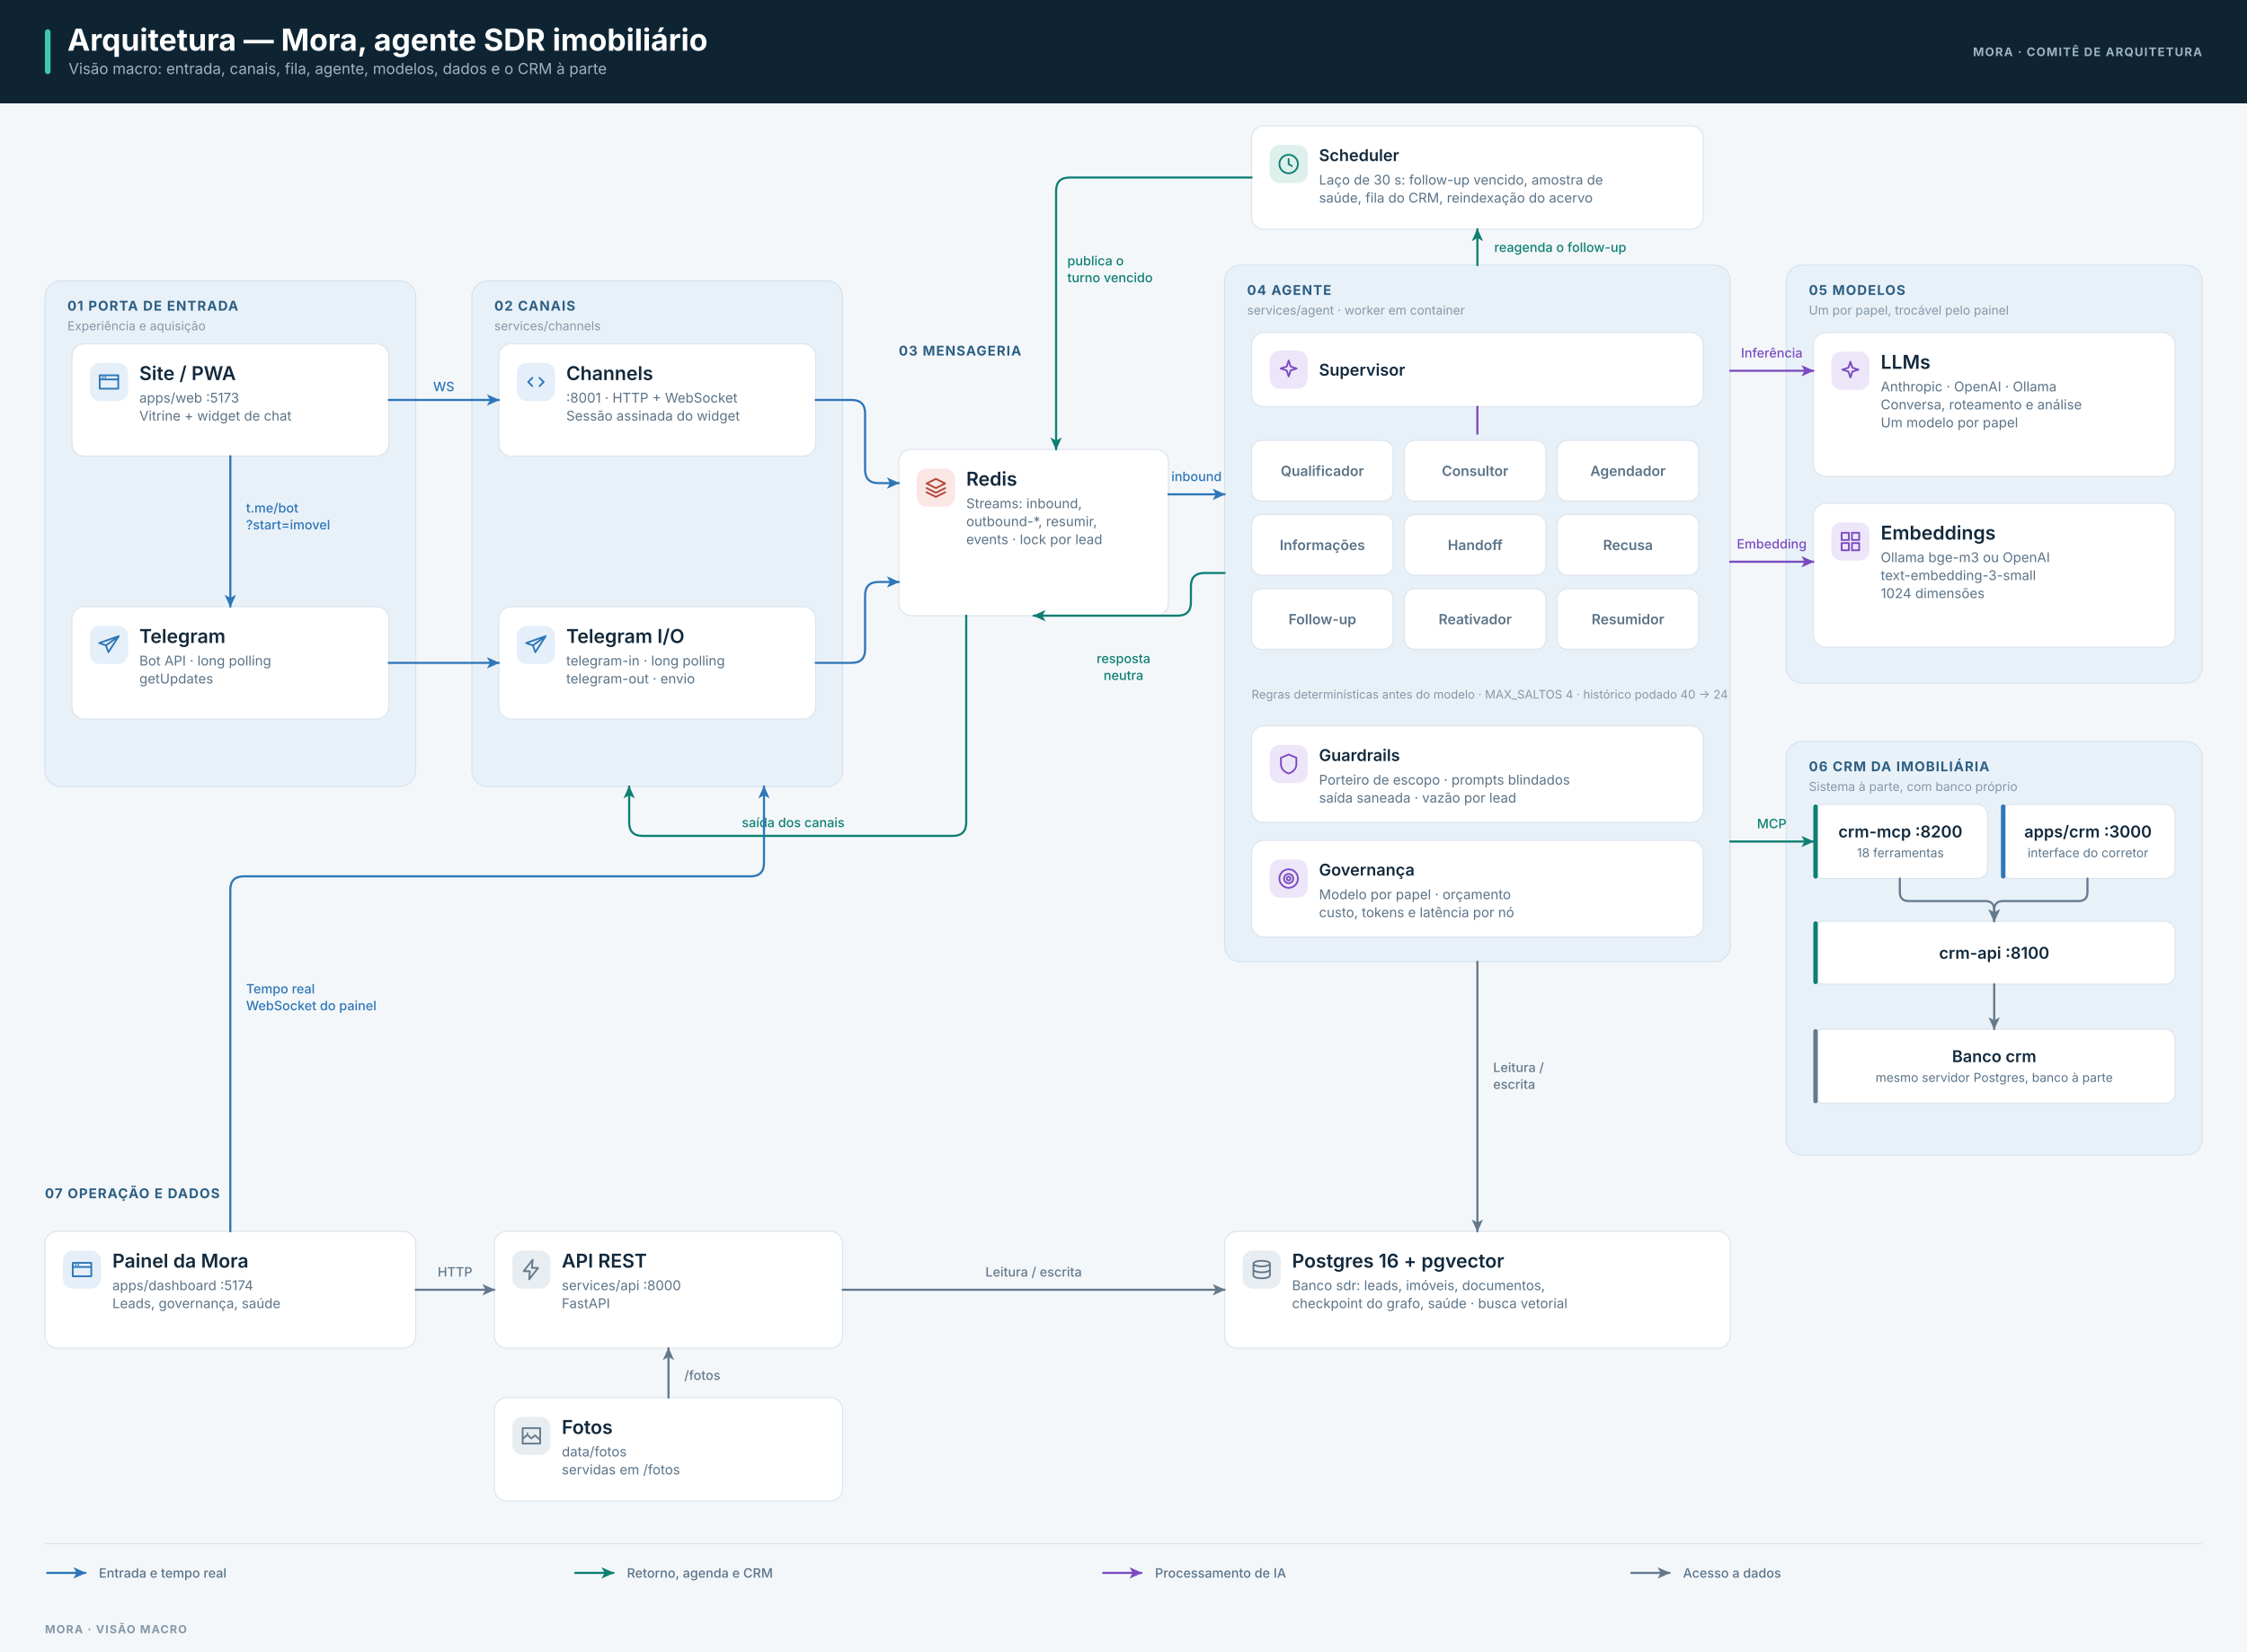
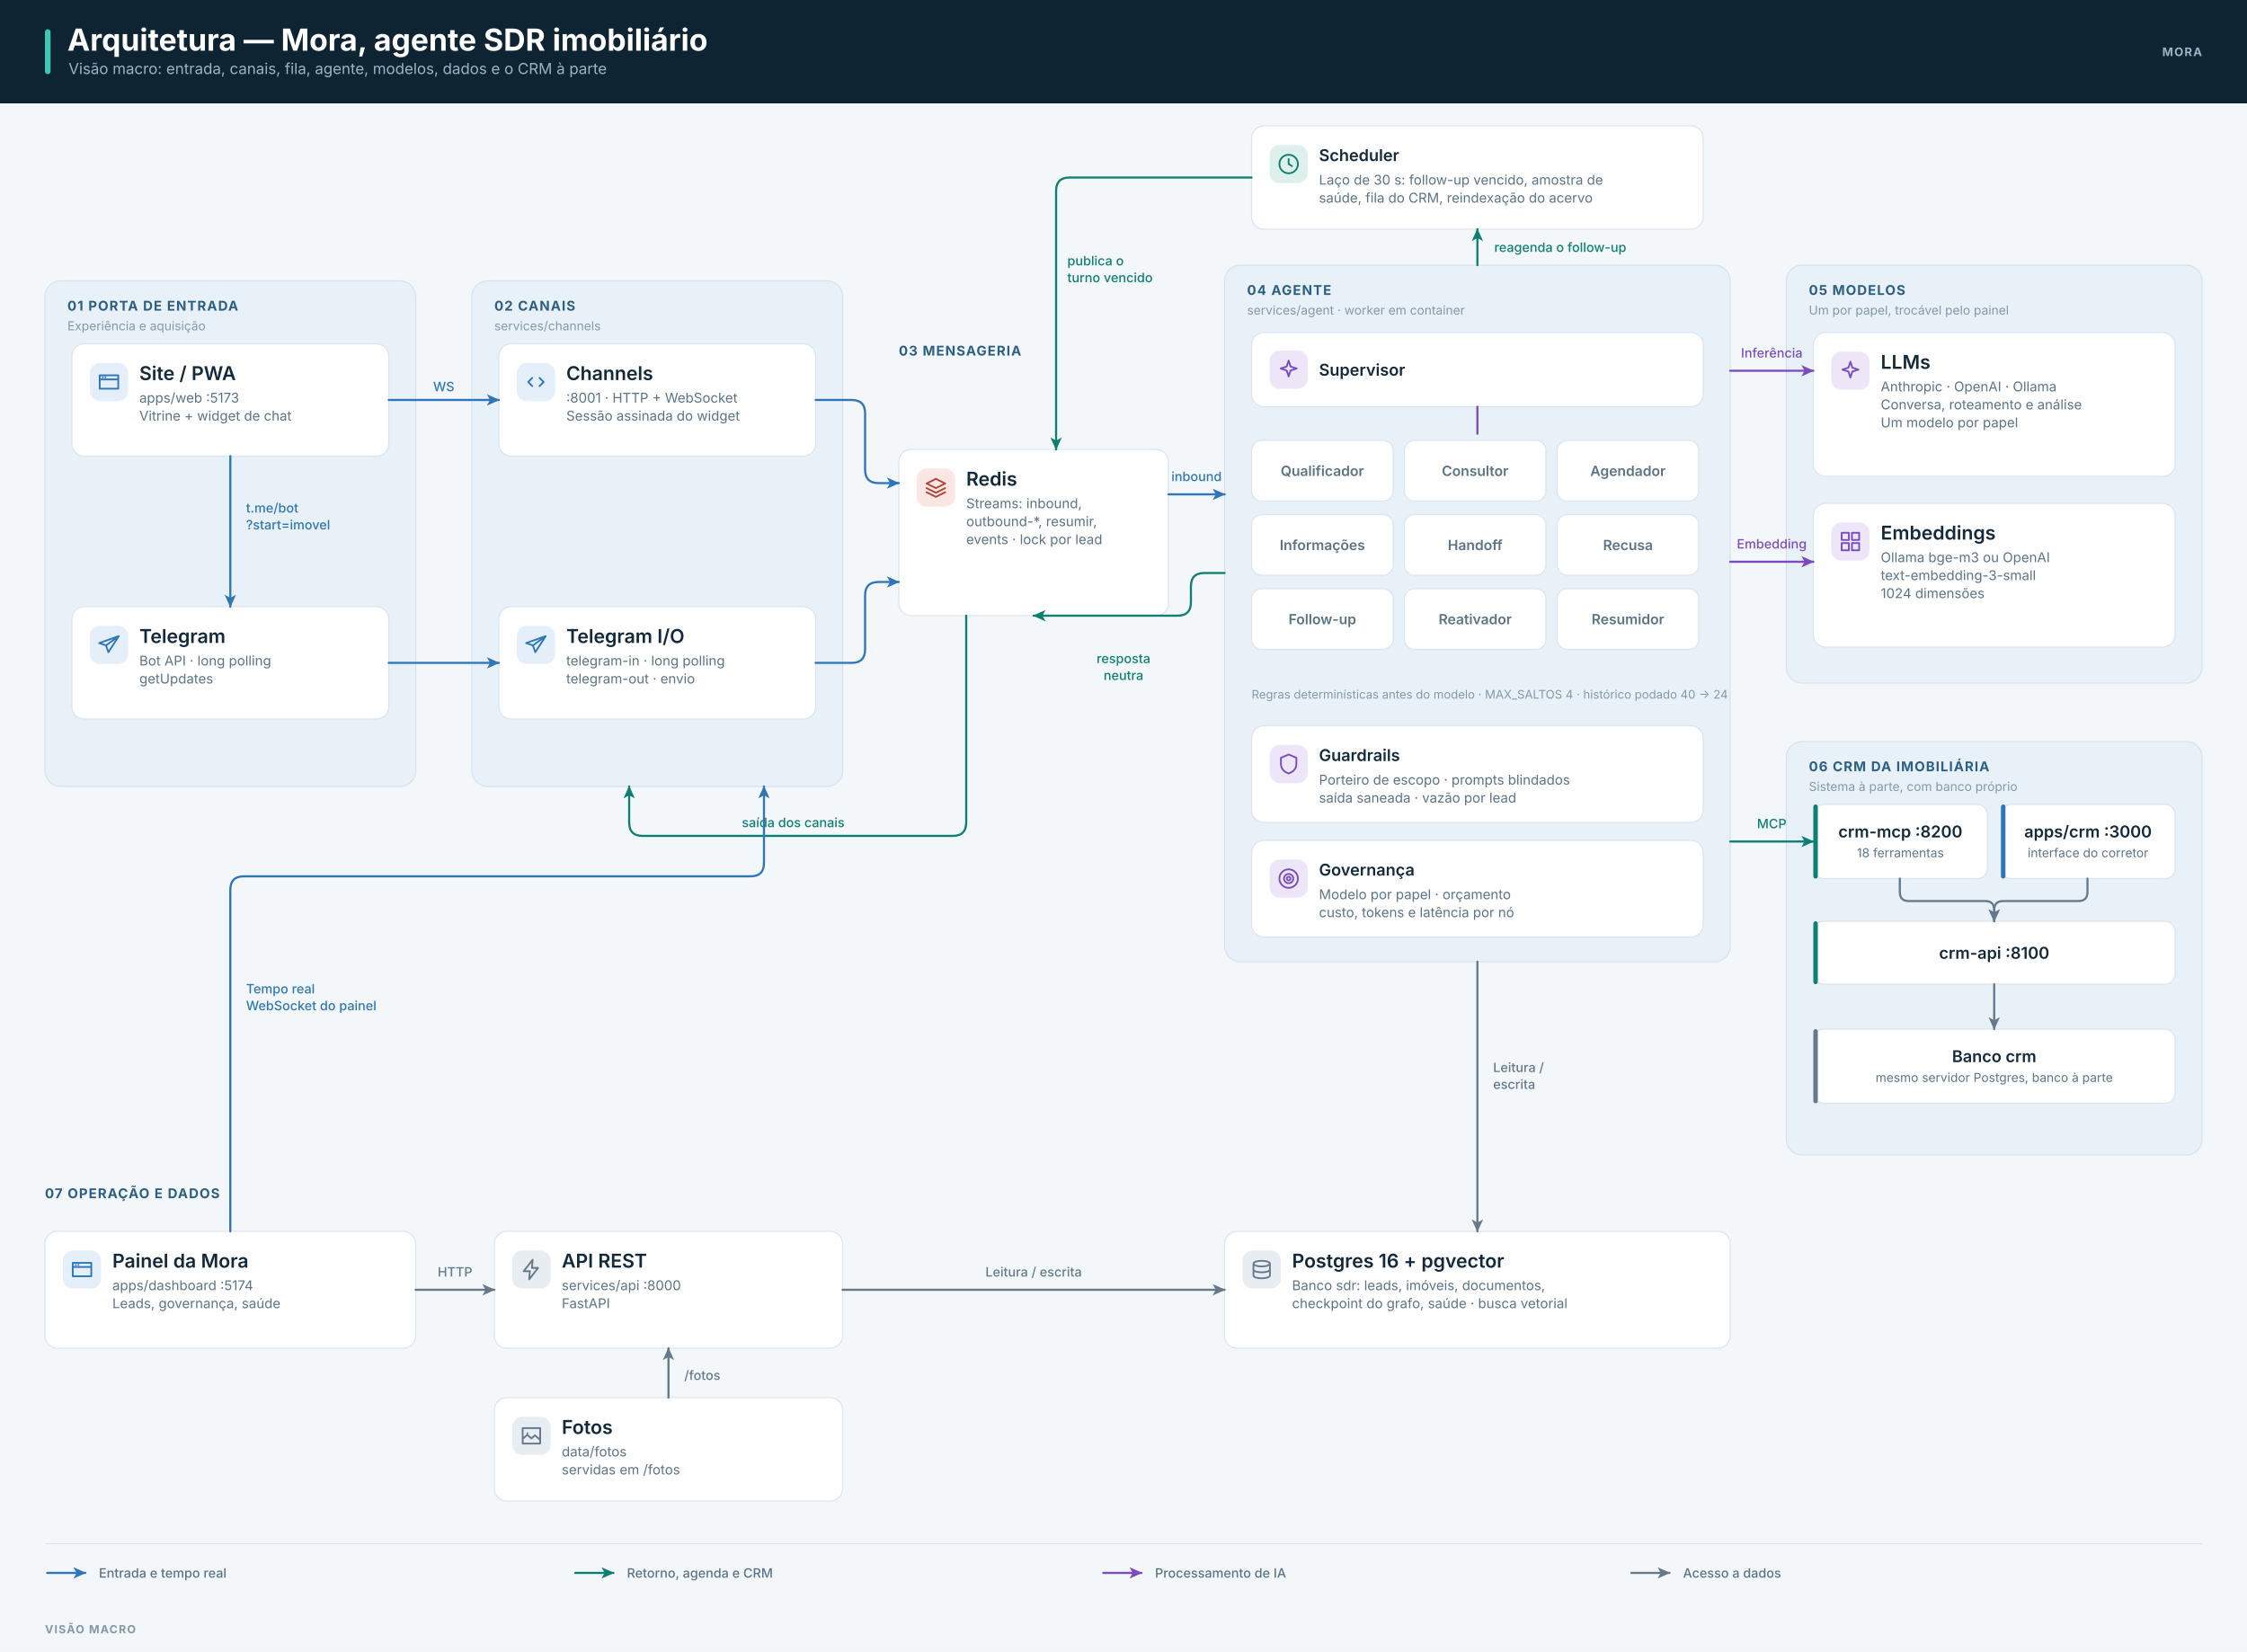
<svg xmlns="http://www.w3.org/2000/svg" viewBox="0 0 2000 1470" width="2000" height="1470" role="img" aria-label="Diagrama macro: site e Telegram entram pelos canais, que publicam no Redis; o agente consome a fila, fala com os modelos, grava no Postgres e espelha no CRM por MCP; painel e API leem o mesmo banco.">
  <style>
  text{font-family:Inter,'Segoe UI',system-ui,-apple-system,'Helvetica Neue',Arial,sans-serif;dominant-baseline:middle}
  .t-tit{font-size:17px;font-weight:600;fill:#12293C}
  .t-tit-s{font-size:14.5px;font-weight:600;fill:#12293C}
  .t-sub{font-size:12px;font-weight:400;fill:#5B7387}
  .t-sub-s{font-size:11px;font-weight:400;fill:#5B7387}
  .t-mini{font-size:10.5px;font-weight:400;fill:#8497A8}
  .t-grp{font-size:12px;font-weight:700;fill:#2C5F84;letter-spacing:.07em}
  .t-grp-s{font-size:11px;font-weight:400;fill:#8497A8}
  .t-seta{font-size:11.5px;font-weight:500}
  .t-leg{font-size:11.5px;font-weight:500;fill:#5B7387}
  .t-rod{font-size:10px;font-weight:700;fill:#8497A8;letter-spacing:.09em}
  .t-cab{font-size:27px;font-weight:700;fill:#FFFFFF}
  .t-cab-s{font-size:13.5px;font-weight:400;fill:#9DB3C4}
  .t-cab-r{font-size:10.5px;font-weight:700;fill:#9DB3C4;letter-spacing:.09em}
  .cartao{fill:#FFFFFF;stroke:#DCE4EC;stroke-width:1}
  .grupo{fill:#E9F1F8;stroke:#D5E2EE;stroke-width:1}
  .linha{stroke:#DCE4EC;stroke-width:1}
  .s-azul{stroke:#2E76B8} .f-azul{fill:#2E76B8} .x-azul{fill:#2E76B8}
  .s-verde{stroke:#0E7F72} .f-verde{fill:#0E7F72} .x-verde{fill:#0E7F72}
  .s-roxo{stroke:#7A4CC0} .f-roxo{fill:#7A4CC0} .x-roxo{fill:#7A4CC0}
  .s-cinza{stroke:#64798C} .f-cinza{fill:#64798C} .x-cinza{fill:#64798C}
  .s-ambar{stroke:#A9701A} .f-ambar{fill:#A9701A} .x-ambar{fill:#A9701A}
  .s-vermelho{stroke:#B04437} .f-vermelho{fill:#B04437} .x-vermelho{fill:#B04437}
  .s-tinta2{stroke:#5B7387} .f-tinta2{fill:#5B7387} .x-tinta2{fill:#5B7387}
  .aresta{fill:none;stroke-width:1.9;stroke-linecap:round;stroke-linejoin:round}
</style>
  <defs>
    <marker id="p-azul" viewBox="0 0 10 10" refX="8.5" refY="5" markerWidth="7" markerHeight="7" orient="auto-start-reverse">
      <path d="M0.5 1.2 9 5 0.5 8.8 2.6 5z" class="f-azul" />
    </marker>
    <marker id="p-verde" viewBox="0 0 10 10" refX="8.5" refY="5" markerWidth="7" markerHeight="7" orient="auto-start-reverse">
      <path d="M0.5 1.2 9 5 0.5 8.8 2.6 5z" class="f-verde" />
    </marker>
    <marker id="p-roxo" viewBox="0 0 10 10" refX="8.5" refY="5" markerWidth="7" markerHeight="7" orient="auto-start-reverse">
      <path d="M0.5 1.2 9 5 0.5 8.8 2.6 5z" class="f-roxo" />
    </marker>
    <marker id="p-cinza" viewBox="0 0 10 10" refX="8.5" refY="5" markerWidth="7" markerHeight="7" orient="auto-start-reverse">
      <path d="M0.5 1.2 9 5 0.5 8.8 2.6 5z" class="f-cinza" />
    </marker>
    <marker id="p-ambar" viewBox="0 0 10 10" refX="8.5" refY="5" markerWidth="7" markerHeight="7" orient="auto-start-reverse">
      <path d="M0.5 1.2 9 5 0.5 8.8 2.6 5z" class="f-ambar" />
    </marker>
    <marker id="p-vermelho" viewBox="0 0 10 10" refX="8.5" refY="5" markerWidth="7" markerHeight="7" orient="auto-start-reverse">
      <path d="M0.5 1.2 9 5 0.5 8.8 2.6 5z" class="f-vermelho" />
    </marker>
    <marker id="p-tinta2" viewBox="0 0 10 10" refX="8.5" refY="5" markerWidth="7" markerHeight="7" orient="auto-start-reverse">
      <path d="M0.5 1.2 9 5 0.5 8.8 2.6 5z" class="f-tinta2" />
    </marker>
  </defs>
  <rect width="2000" height="1470" fill="#F4F7FA" />
  <rect width="2000" height="92" fill="#0E2433" />
  <rect x="40" y="26" width="5" height="40" rx="2.5" fill="#3FC7B4" />
  <text x="60" y="35.0" class="t-cab">Arquitetura — Mora, agente SDR imobiliário</text>
  <text x="61" y="61.0" class="t-cab-s">Visão macro: entrada, canais, fila, agente, modelos, dados e o CRM à parte</text>
-   <text x="1960" y="46.0" class="t-cab-r" text-anchor="end">MORA · COMITÊ DE ARQUITETURA</text>
+   <text x="1960" y="46.0" class="t-cab-r" text-anchor="end">MORA</text>
  <rect x="40" y="250" width="330" height="450" rx="14" class="grupo" />
  <text x="60" y="272" class="t-grp">01 PORTA DE ENTRADA</text>
  <text x="60" y="290" class="t-grp-s">Experiência e aquisição</text>
  <rect x="64" y="306" width="282" height="100" rx="11" class="cartao" />
  <rect x="80" y="323" width="34" height="34" rx="9" fill="#E4EFF9" />
  <g transform="translate(86.0,329.0) scale(0.9167)" fill="none" stroke="#2E76B8" stroke-width="1.7" stroke-linecap="round" stroke-linejoin="round">
    <path d="M3 5.5h18v13H3zM3 9.5h18M6 7.5h.01M8.5 7.5h.01" />
  </g>
  <text x="124" y="332" class="t-tit">Site / PWA</text>
  <text x="124" y="354" class="t-sub">apps/web :5173</text>
  <text x="124" y="370" class="t-sub">Vitrine + widget de chat</text>
  <rect x="64" y="540" width="282" height="100" rx="11" class="cartao" />
  <rect x="80" y="557" width="34" height="34" rx="9" fill="#E4EFF9" />
  <g transform="translate(86.0,563.0) scale(0.9167)" fill="none" stroke="#2E76B8" stroke-width="1.7" stroke-linecap="round" stroke-linejoin="round">
    <path d="M21.5 3.5 2.5 10.2l6.6 2.3 2.3 6.6z M9.1 12.5 21.5 3.5" />
  </g>
  <text x="124" y="566" class="t-tit">Telegram</text>
  <text x="124" y="588" class="t-sub">Bot API · long polling</text>
  <text x="124" y="604" class="t-sub">getUpdates</text>
  <path d="M205.0 406.0 L205.0 540.0" class="aresta s-azul" marker-end="url(#p-azul)" />
  <text x="219" y="452" class="t-seta x-azul" text-anchor="start">t.me/bot</text>
  <text x="219" y="467" class="t-seta x-azul" text-anchor="start">?start=imovel</text>
  <rect x="420" y="250" width="330" height="450" rx="14" class="grupo" />
  <text x="440" y="272" class="t-grp">02 CANAIS</text>
  <text x="440" y="290" class="t-grp-s">services/channels</text>
  <rect x="444" y="306" width="282" height="100" rx="11" class="cartao" />
  <rect x="460" y="323" width="34" height="34" rx="9" fill="#E4EFF9" />
  <g transform="translate(466.0,329.0) scale(0.9167)" fill="none" stroke="#2E76B8" stroke-width="1.7" stroke-linecap="round" stroke-linejoin="round">
    <path d="M8.5 8 4.5 12l4 4M15.5 8l4 4-4 4" />
  </g>
  <text x="504" y="332" class="t-tit">Channels</text>
  <text x="504" y="354" class="t-sub">:8001 · HTTP + WebSocket</text>
  <text x="504" y="370" class="t-sub">Sessão assinada do widget</text>
  <rect x="444" y="540" width="282" height="100" rx="11" class="cartao" />
  <rect x="460" y="557" width="34" height="34" rx="9" fill="#E4EFF9" />
  <g transform="translate(466.0,563.0) scale(0.9167)" fill="none" stroke="#2E76B8" stroke-width="1.7" stroke-linecap="round" stroke-linejoin="round">
    <path d="M21.5 3.5 2.5 10.2l6.6 2.3 2.3 6.6z M9.1 12.5 21.5 3.5" />
  </g>
  <text x="504" y="566" class="t-tit">Telegram I/O</text>
  <text x="504" y="588" class="t-sub">telegram-in · long polling</text>
  <text x="504" y="604" class="t-sub">telegram-out · envio</text>
  <path d="M346.0 356.0 L444.0 356.0" class="aresta s-azul" marker-end="url(#p-azul)" />
  <text x="395" y="344" class="t-seta x-azul" text-anchor="middle">WS</text>
  <path d="M346.0 590.0 L444.0 590.0" class="aresta s-azul" marker-end="url(#p-azul)" />
  <text x="800" y="312" class="t-grp">03 MENSAGERIA</text>
  <rect x="800" y="400" width="240" height="148" rx="11" class="cartao" />
  <rect x="816" y="417" width="34" height="34" rx="9" fill="#FAE6E3" />
  <g transform="translate(822.0,423.0) scale(0.9167)" fill="none" stroke="#B04437" stroke-width="1.7" stroke-linecap="round" stroke-linejoin="round">
    <path d="M12 3.5 3 8l9 4.5L21 8zM3 12.5 12 17l9-4.5M3 16.5 12 21l9-4.5" />
  </g>
  <text x="860" y="426" class="t-tit">Redis</text>
  <text x="860" y="448" class="t-sub">Streams: inbound,</text>
  <text x="860" y="464" class="t-sub">outbound-*, resumir,</text>
  <text x="860" y="480" class="t-sub">events · lock por lead</text>
  <path d="M726.0 356.0 L758.0 356.0 Q770.0 356.0 770.0 368.0 L770.0 418.0 Q770.0 430.0 782.0 430.0 L800.0 430.0" class="aresta s-azul" marker-end="url(#p-azul)" />
  <path d="M726.0 590.0 L758.0 590.0 Q770.0 590.0 770.0 578.0 L770.0 530.0 Q770.0 518.0 782.0 518.0 L800.0 518.0" class="aresta s-azul" marker-end="url(#p-azul)" />
  <rect x="1090" y="236" width="450" height="620" rx="14" class="grupo" />
  <text x="1110" y="258" class="t-grp">04 AGENTE</text>
  <text x="1110" y="276" class="t-grp-s">services/agent · worker em container</text>
  <rect x="1114" y="296" width="402" height="66" rx="11" class="cartao" />
  <rect x="1130" y="312.0" width="34" height="34" rx="9" fill="#EDE6F9" />
  <g transform="translate(1136.0,318.0) scale(0.9167)" fill="none" stroke="#7A4CC0" stroke-width="1.7" stroke-linecap="round" stroke-linejoin="round">
    <path d="M12 3.2 13.9 9 19.8 10.9 13.9 12.8 12 18.6 10.1 12.8 4.2 10.9 10.1 9z" />
  </g>
  <text x="1174" y="329.0" class="t-tit-s">Supervisor</text>
  <rect x="1114" y="392" width="126" height="54" rx="9" class="cartao" />
  <text x="1177" y="419" class="t-sub" text-anchor="middle" style="font-weight:600;font-size:12.5px">Qualificador</text>
  <rect x="1250" y="392" width="126" height="54" rx="9" class="cartao" />
  <text x="1313" y="419" class="t-sub" text-anchor="middle" style="font-weight:600;font-size:12.5px">Consultor</text>
  <rect x="1386" y="392" width="126" height="54" rx="9" class="cartao" />
  <text x="1449" y="419" class="t-sub" text-anchor="middle" style="font-weight:600;font-size:12.5px">Agendador</text>
  <rect x="1114" y="458" width="126" height="54" rx="9" class="cartao" />
  <text x="1177" y="485" class="t-sub" text-anchor="middle" style="font-weight:600;font-size:12.5px">Informações</text>
  <rect x="1250" y="458" width="126" height="54" rx="9" class="cartao" />
  <text x="1313" y="485" class="t-sub" text-anchor="middle" style="font-weight:600;font-size:12.5px">Handoff</text>
  <rect x="1386" y="458" width="126" height="54" rx="9" class="cartao" />
  <text x="1449" y="485" class="t-sub" text-anchor="middle" style="font-weight:600;font-size:12.5px">Recusa</text>
  <rect x="1114" y="524" width="126" height="54" rx="9" class="cartao" />
  <text x="1177" y="551" class="t-sub" text-anchor="middle" style="font-weight:600;font-size:12.5px">Follow-up</text>
  <rect x="1250" y="524" width="126" height="54" rx="9" class="cartao" />
  <text x="1313" y="551" class="t-sub" text-anchor="middle" style="font-weight:600;font-size:12.5px">Reativador</text>
  <rect x="1386" y="524" width="126" height="54" rx="9" class="cartao" />
  <text x="1449" y="551" class="t-sub" text-anchor="middle" style="font-weight:600;font-size:12.5px">Resumidor</text>
  <path d="M1315.0 362.0 L1315.0 386.0" class="aresta s-roxo" />
  <text x="1114" y="618" class="t-mini">Regras determinísticas antes do modelo · MAX_SALTOS 4 · histórico podado 40 → 24</text>
  <rect x="1114" y="646" width="402" height="86" rx="11" class="cartao" />
  <rect x="1130" y="663" width="34" height="34" rx="9" fill="#EDE6F9" />
  <g transform="translate(1136.0,669.0) scale(0.9167)" fill="none" stroke="#7A4CC0" stroke-width="1.7" stroke-linecap="round" stroke-linejoin="round">
    <path d="M12 2.8 4.5 6v6c0 4.6 3.2 7.8 7.5 9.2 4.3-1.4 7.5-4.6 7.5-9.2V6z" />
  </g>
  <text x="1174" y="672" class="t-tit-s">Guardrails</text>
  <text x="1174" y="694" class="t-sub">Porteiro de escopo · prompts blindados</text>
  <text x="1174" y="710" class="t-sub">saída saneada · vazão por lead</text>
  <rect x="1114" y="748" width="402" height="86" rx="11" class="cartao" />
  <rect x="1130" y="765" width="34" height="34" rx="9" fill="#EDE6F9" />
  <g transform="translate(1136.0,771.0) scale(0.9167)" fill="none" stroke="#7A4CC0" stroke-width="1.7" stroke-linecap="round" stroke-linejoin="round">
    <path d="M12 21a9 9 0 1 0 0-18 9 9 0 0 0 0 18zM12 16.5a4.5 4.5 0 1 0 0-9 4.5 4.5 0 0 0 0 9zM12 13.8a1.8 1.8 0 1 0 0-3.6 1.8 1.8 0 0 0 0 3.6z" />
  </g>
  <text x="1174" y="774" class="t-tit-s">Governança</text>
  <text x="1174" y="796" class="t-sub">Modelo por papel · orçamento</text>
  <text x="1174" y="812" class="t-sub">custo, tokens e latência por nó</text>
  <path d="M1040.0 440.0 L1090.0 440.0" class="aresta s-azul" marker-end="url(#p-azul)" />
  <text x="1065" y="424" class="t-seta x-azul" text-anchor="middle">inbound</text>
  <path d="M1090.0 510.0 L1072.0 510.0 Q1060.0 510.0 1060.0 522.0 L1060.0 536.0 Q1060.0 548.0 1048.0 548.0 L920.0 548.0" class="aresta s-verde" marker-end="url(#p-verde)" />
  <text x="1000" y="586" class="t-seta x-verde" text-anchor="middle">resposta</text>
  <text x="1000" y="601" class="t-seta x-verde" text-anchor="middle">neutra</text>
  <path d="M860.0 548.0 L860.0 732.0 Q860.0 744.0 848.0 744.0 L572.0 744.0 Q560.0 744.0 560.0 732.0 L560.0 700.0" class="aresta s-verde" marker-end="url(#p-verde)" />
  <text x="706" y="732" class="t-seta x-verde" text-anchor="middle">saída dos canais</text>
  <rect x="1590" y="236" width="370" height="372" rx="14" class="grupo" />
  <text x="1610" y="258" class="t-grp">05 MODELOS</text>
  <text x="1610" y="276" class="t-grp-s">Um por papel, trocável pelo painel</text>
  <rect x="1614" y="296" width="322" height="128" rx="11" class="cartao" />
  <rect x="1630" y="313" width="34" height="34" rx="9" fill="#EDE6F9" />
  <g transform="translate(1636.0,319.0) scale(0.9167)" fill="none" stroke="#7A4CC0" stroke-width="1.7" stroke-linecap="round" stroke-linejoin="round">
    <path d="M12 3.2 13.9 9 19.8 10.9 13.9 12.8 12 18.6 10.1 12.8 4.2 10.9 10.1 9z" />
  </g>
  <text x="1674" y="322" class="t-tit">LLMs</text>
  <text x="1674" y="344" class="t-sub">Anthropic · OpenAI · Ollama</text>
  <text x="1674" y="360" class="t-sub">Conversa, roteamento e análise</text>
  <text x="1674" y="376" class="t-sub">Um modelo por papel</text>
  <rect x="1614" y="448" width="322" height="128" rx="11" class="cartao" />
  <rect x="1630" y="465" width="34" height="34" rx="9" fill="#EDE6F9" />
  <g transform="translate(1636.0,471.0) scale(0.9167)" fill="none" stroke="#7A4CC0" stroke-width="1.7" stroke-linecap="round" stroke-linejoin="round">
    <path d="M3.5 3.5h7v7h-7zM13.5 3.5h7v7h-7zM3.5 13.5h7v7h-7zM13.5 13.5h7v7h-7z" />
  </g>
  <text x="1674" y="474" class="t-tit">Embeddings</text>
  <text x="1674" y="496" class="t-sub">Ollama bge-m3 ou OpenAI</text>
  <text x="1674" y="512" class="t-sub">text-embedding-3-small</text>
  <text x="1674" y="528" class="t-sub">1024 dimensões</text>
  <path d="M1540.0 330.0 L1614.0 330.0" class="aresta s-roxo" marker-end="url(#p-roxo)" />
  <text x="1577" y="314" class="t-seta x-roxo" text-anchor="middle">Inferência</text>
  <path d="M1540.0 500.0 L1614.0 500.0" class="aresta s-roxo" marker-end="url(#p-roxo)" />
  <text x="1577" y="484" class="t-seta x-roxo" text-anchor="middle">Embedding</text>
  <rect x="1114" y="112" width="402" height="92" rx="11" class="cartao" />
  <rect x="1130" y="129" width="34" height="34" rx="9" fill="#DDF0EC" />
  <g transform="translate(1136.0,135.0) scale(0.9167)" fill="none" stroke="#0E7F72" stroke-width="1.7" stroke-linecap="round" stroke-linejoin="round">
    <path d="M12 21a9 9 0 1 0 0-18 9 9 0 0 0 0 18zM12 7.2V12l3.2 2" />
  </g>
  <text x="1174" y="138" class="t-tit-s">Scheduler</text>
  <text x="1174" y="160" class="t-sub">Laço de 30 s: follow-up vencido, amostra de</text>
  <text x="1174" y="176" class="t-sub">saúde, fila do CRM, reindexação do acervo</text>
  <path d="M1315.0 236.0 L1315.0 204.0" class="aresta s-verde" marker-end="url(#p-verde)" />
  <text x="1330" y="220" class="t-seta x-verde" text-anchor="start">reagenda o follow-up</text>
  <path d="M1114.0 158.0 L952.0 158.0 Q940.0 158.0 940.0 170.0 L940.0 400.0" class="aresta s-verde" marker-end="url(#p-verde)" />
  <text x="950" y="232" class="t-seta x-verde" text-anchor="start">publica o</text>
  <text x="950" y="247" class="t-seta x-verde" text-anchor="start">turno vencido</text>
  <rect x="1590" y="660" width="370" height="368" rx="14" class="grupo" />
  <text x="1610" y="682" class="t-grp">06 CRM DA IMOBILIÁRIA</text>
  <text x="1610" y="700" class="t-grp-s">Sistema à parte, com banco próprio</text>
  <rect x="1614" y="716" width="155" height="66" rx="9" class="cartao" />
  <rect x="1614" y="716" width="4" height="66" rx="2" class="f-verde" />
  <text x="1691.5" y="740.0" class="t-tit-s" text-anchor="middle">crm-mcp :8200</text>
  <text x="1691.5" y="759.0" class="t-sub-s" text-anchor="middle">18 ferramentas</text>
  <rect x="1781" y="716" width="155" height="66" rx="9" class="cartao" />
  <rect x="1781" y="716" width="4" height="66" rx="2" class="f-azul" />
  <text x="1858.5" y="740.0" class="t-tit-s" text-anchor="middle">apps/crm :3000</text>
  <text x="1858.5" y="759.0" class="t-sub-s" text-anchor="middle">interface do corretor</text>
  <rect x="1614" y="820" width="322" height="56" rx="9" class="cartao" />
  <rect x="1614" y="820" width="4" height="56" rx="2" class="f-verde" />
  <text x="1775.0" y="848.0" class="t-tit-s" text-anchor="middle">crm-api :8100</text>
  <rect x="1614" y="916" width="322" height="66" rx="9" class="cartao" />
  <rect x="1614" y="916" width="4" height="66" rx="2" class="f-cinza" />
  <text x="1775.0" y="940.0" class="t-tit-s" text-anchor="middle">Banco crm</text>
  <text x="1775.0" y="959.0" class="t-sub-s" text-anchor="middle">mesmo servidor Postgres, banco à parte</text>
  <path d="M1691.0 782.0 L1691.0 794.0 Q1691.0 802.0 1699.0 802.0 L1767.0 802.0 Q1775.0 802.0 1775.0 810.0 L1775.0 820.0" class="aresta s-cinza" marker-end="url(#p-cinza)" />
  <path d="M1858.0 782.0 L1858.0 794.0 Q1858.0 802.0 1850.0 802.0 L1783.0 802.0 Q1775.0 802.0 1775.0 810.0 L1775.0 820.0" class="aresta s-cinza" marker-end="url(#p-cinza)" />
  <path d="M1775.0 876.0 L1775.0 916.0" class="aresta s-cinza" marker-end="url(#p-cinza)" />
  <path d="M1540.0 749.0 L1614.0 749.0" class="aresta s-verde" marker-end="url(#p-verde)" />
  <text x="1577" y="733" class="t-seta x-verde" text-anchor="middle">MCP</text>
  <text x="40" y="1062" class="t-grp">07 OPERAÇÃO E DADOS</text>
  <rect x="40" y="1096" width="330" height="104" rx="11" class="cartao" />
  <rect x="56" y="1113" width="34" height="34" rx="9" fill="#E4EFF9" />
  <g transform="translate(62.0,1119.0) scale(0.9167)" fill="none" stroke="#2E76B8" stroke-width="1.7" stroke-linecap="round" stroke-linejoin="round">
    <path d="M3 5.5h18v13H3zM3 9.5h18M6 7.5h.01M8.5 7.5h.01" />
  </g>
  <text x="100" y="1122" class="t-tit">Painel da Mora</text>
  <text x="100" y="1144" class="t-sub">apps/dashboard :5174</text>
  <text x="100" y="1160" class="t-sub">Leads, governança, saúde</text>
  <rect x="440" y="1096" width="310" height="104" rx="11" class="cartao" />
  <rect x="456" y="1113" width="34" height="34" rx="9" fill="#E8EDF2" />
  <g transform="translate(462.0,1119.0) scale(0.9167)" fill="none" stroke="#64798C" stroke-width="1.7" stroke-linecap="round" stroke-linejoin="round">
    <path d="M13.2 2.5 4.5 13.6h6l-.7 7.9 8.7-11.1h-6z" />
  </g>
  <text x="500" y="1122" class="t-tit">API REST</text>
  <text x="500" y="1144" class="t-sub">services/api :8000</text>
  <text x="500" y="1160" class="t-sub">FastAPI</text>
  <rect x="1090" y="1096" width="450" height="104" rx="11" class="cartao" />
  <rect x="1106" y="1113" width="34" height="34" rx="9" fill="#E8EDF2" />
  <g transform="translate(1112.0,1119.0) scale(0.9167)" fill="none" stroke="#64798C" stroke-width="1.7" stroke-linecap="round" stroke-linejoin="round">
    <path d="M12 3.5c4.4 0 8 1.2 8 2.7S16.4 9 12 9 4 7.7 4 6.2 7.6 3.5 12 3.5zM4 6.2v11.6c0 1.5 3.6 2.7 8 2.7s8-1.2 8-2.7V6.2M4 12c0 1.5 3.6 2.7 8 2.7s8-1.2 8-2.7" />
  </g>
  <text x="1150" y="1122" class="t-tit">Postgres 16 + pgvector</text>
  <text x="1150" y="1144" class="t-sub">Banco sdr: leads, imóveis, documentos,</text>
  <text x="1150" y="1160" class="t-sub">checkpoint do grafo, saúde · busca vetorial</text>
  <rect x="440" y="1244" width="310" height="92" rx="11" class="cartao" />
  <rect x="456" y="1261" width="34" height="34" rx="9" fill="#E8EDF2" />
  <g transform="translate(462.0,1267.0) scale(0.9167)" fill="none" stroke="#64798C" stroke-width="1.7" stroke-linecap="round" stroke-linejoin="round">
    <path d="M3.5 4.5h17v15h-17zM3.5 15l4.5-4 4 3.5 3.5-3 5 4.5M8.2 9.4h.01" />
  </g>
  <text x="500" y="1270" class="t-tit">Fotos</text>
  <text x="500" y="1292" class="t-sub">data/fotos</text>
  <text x="500" y="1308" class="t-sub">servidas em /fotos</text>
  <path d="M370.0 1148.0 L440.0 1148.0" class="aresta s-cinza" marker-end="url(#p-cinza)" />
  <text x="405" y="1132" class="t-seta x-cinza" text-anchor="middle">HTTP</text>
  <path d="M750.0 1148.0 L1090.0 1148.0" class="aresta s-cinza" marker-end="url(#p-cinza)" />
  <text x="920" y="1132" class="t-seta x-cinza" text-anchor="middle">Leitura / escrita</text>
  <path d="M595.0 1244.0 L595.0 1200.0" class="aresta s-cinza" marker-end="url(#p-cinza)" />
  <text x="609" y="1224" class="t-seta x-cinza" text-anchor="start">/fotos</text>
  <path d="M1315.0 856.0 L1315.0 1096.0" class="aresta s-cinza" marker-end="url(#p-cinza)" />
  <text x="1329" y="950" class="t-seta x-cinza" text-anchor="start">Leitura /</text>
  <text x="1329" y="965" class="t-seta x-cinza" text-anchor="start">escrita</text>
  <path d="M205.0 1096.0 L205.0 792.0 Q205.0 780.0 217.0 780.0 L668.0 780.0 Q680.0 780.0 680.0 768.0 L680.0 700.0" class="aresta s-azul" marker-end="url(#p-azul)" />
  <text x="219" y="880" class="t-seta x-azul" text-anchor="start">Tempo real</text>
  <text x="219" y="895" class="t-seta x-azul" text-anchor="start">WebSocket do painel</text>
  <line x1="40" y1="1374" x2="1960" y2="1374" class="linha" />
  <path d="M42.0 1400h34" class="aresta s-azul" marker-end="url(#p-azul)" />
  <text x="88.0" y="1400" class="t-leg">Entrada e tempo real</text>
  <path d="M512.0 1400h34" class="aresta s-verde" marker-end="url(#p-verde)" />
  <text x="558.0" y="1400" class="t-leg">Retorno, agenda e CRM</text>
  <path d="M982.0 1400h34" class="aresta s-roxo" marker-end="url(#p-roxo)" />
  <text x="1028.0" y="1400" class="t-leg">Processamento de IA</text>
  <path d="M1452.0 1400h34" class="aresta s-cinza" marker-end="url(#p-cinza)" />
  <text x="1498.0" y="1400" class="t-leg">Acesso a dados</text>
-   <text x="40" y="1450" class="t-rod">MORA · VISÃO MACRO</text>
+   <text x="40" y="1450" class="t-rod">VISÃO MACRO</text>
</svg>
